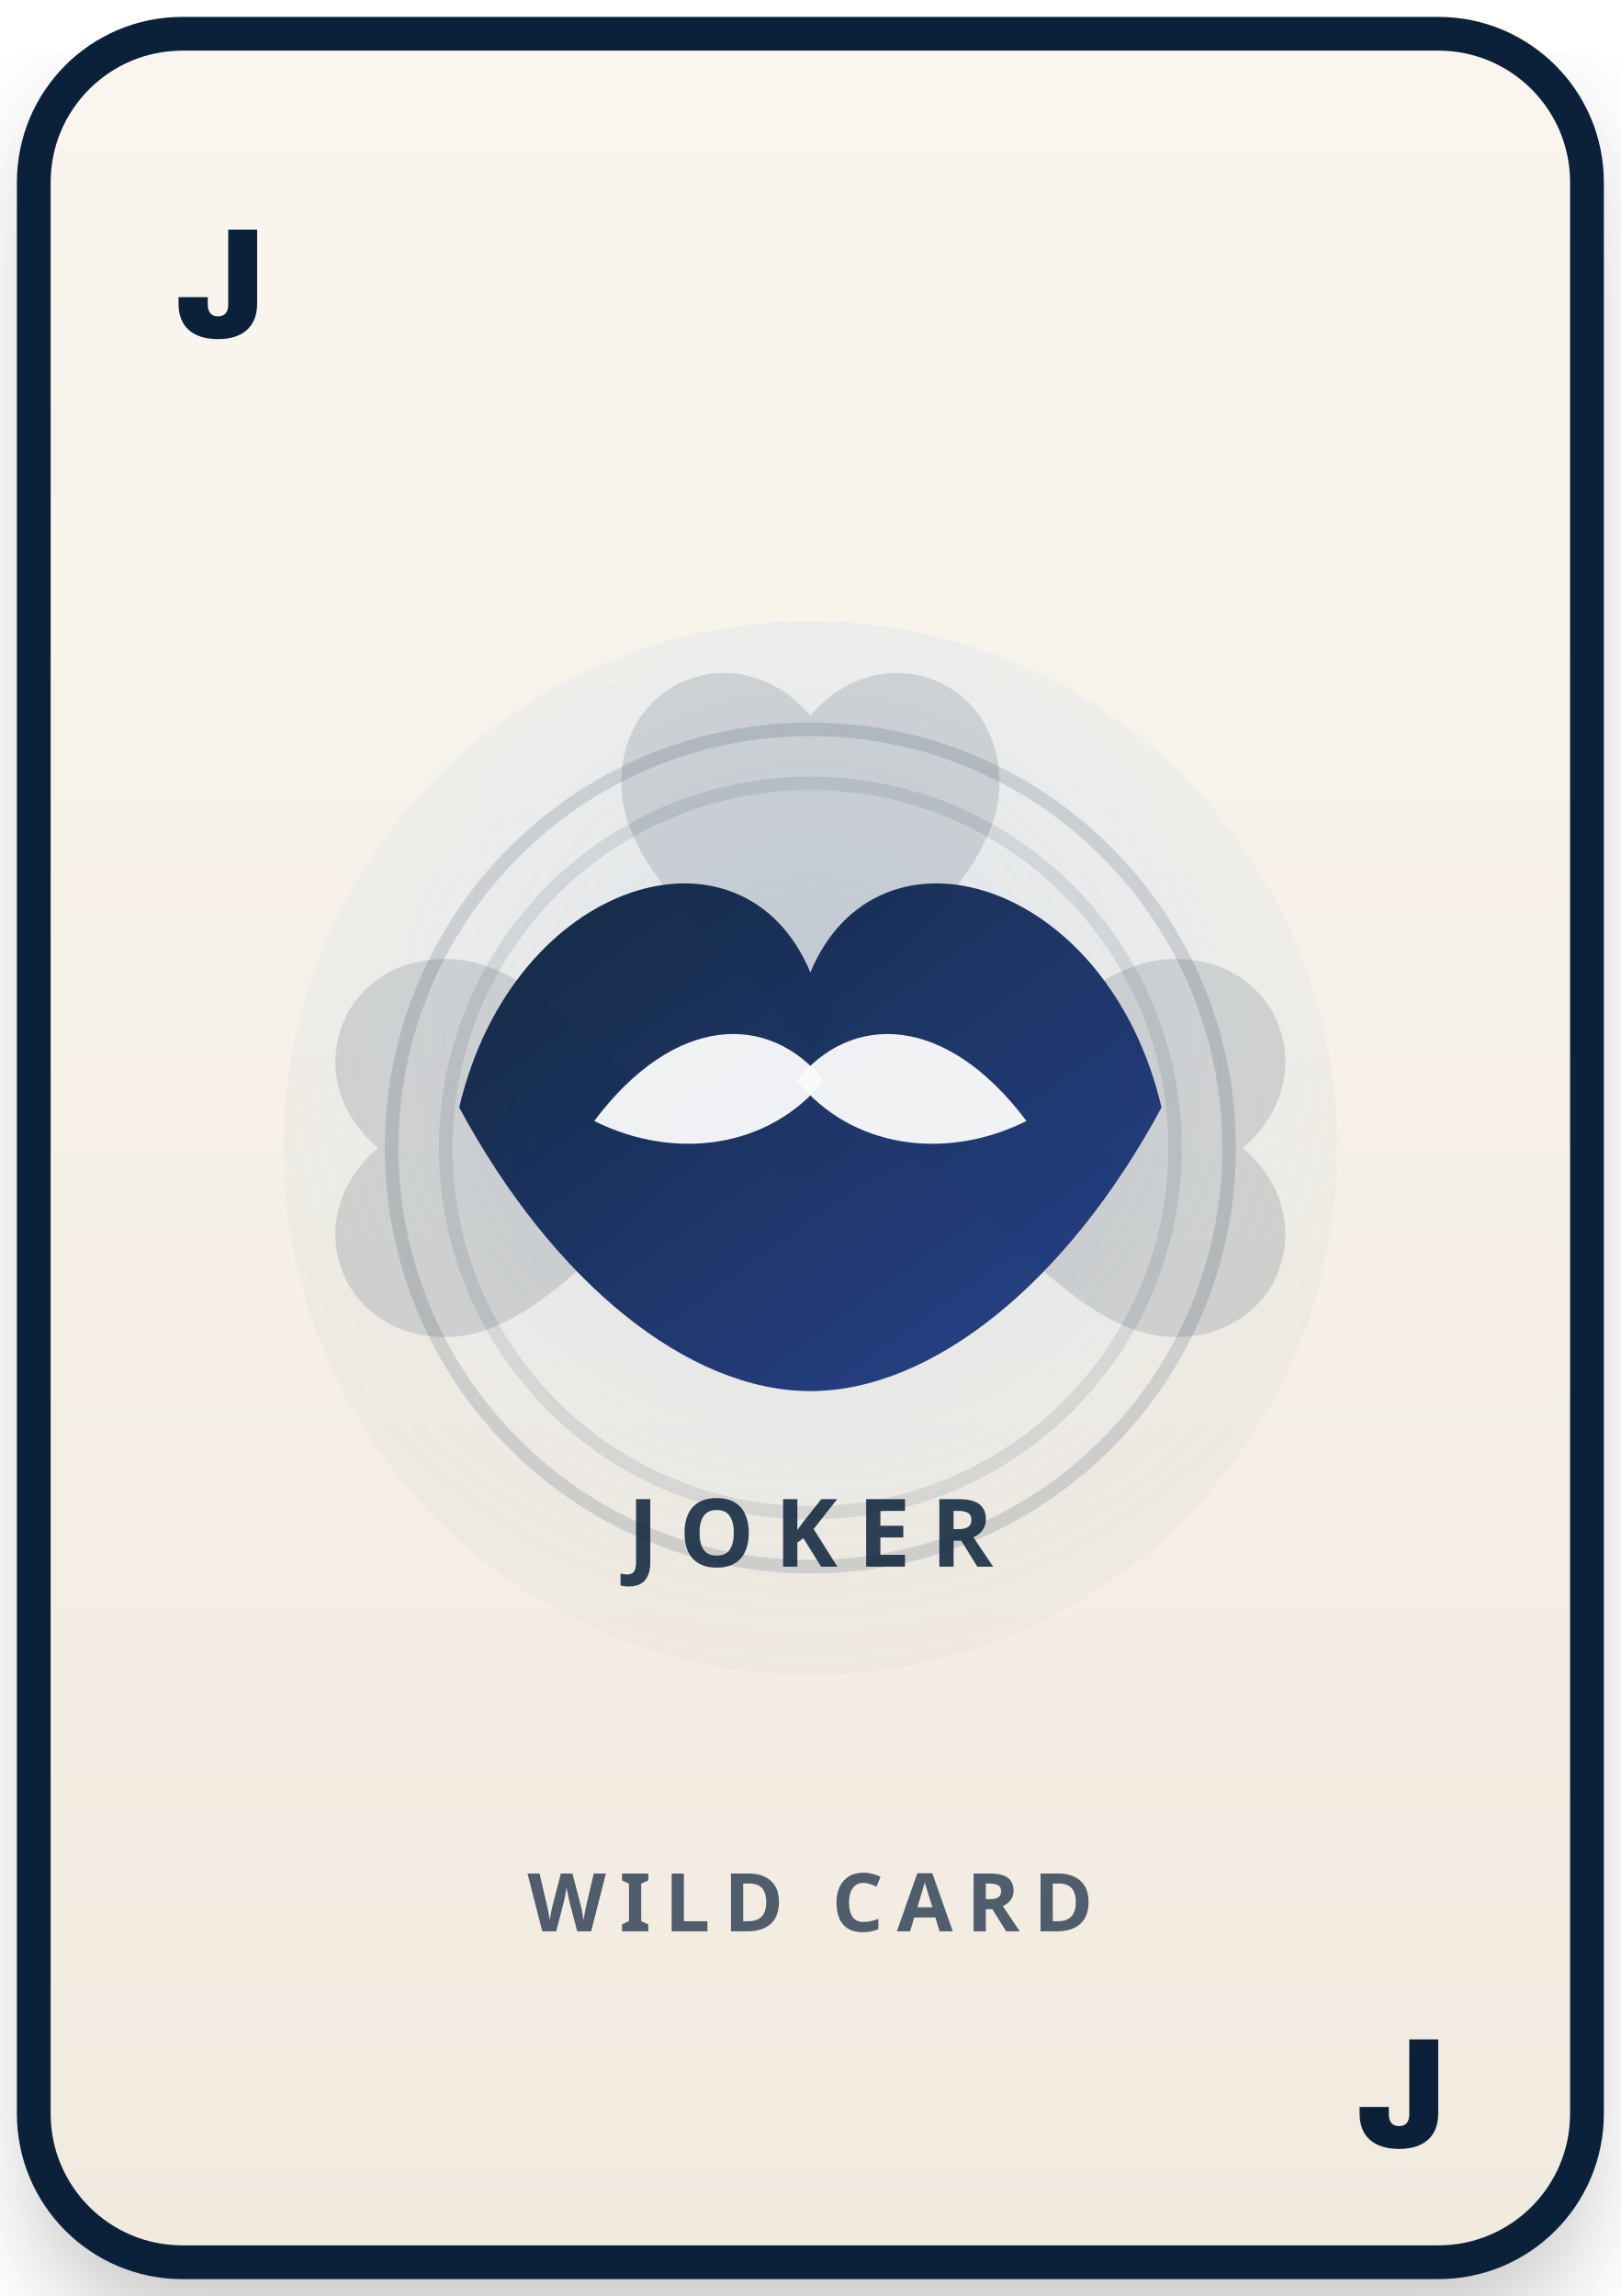
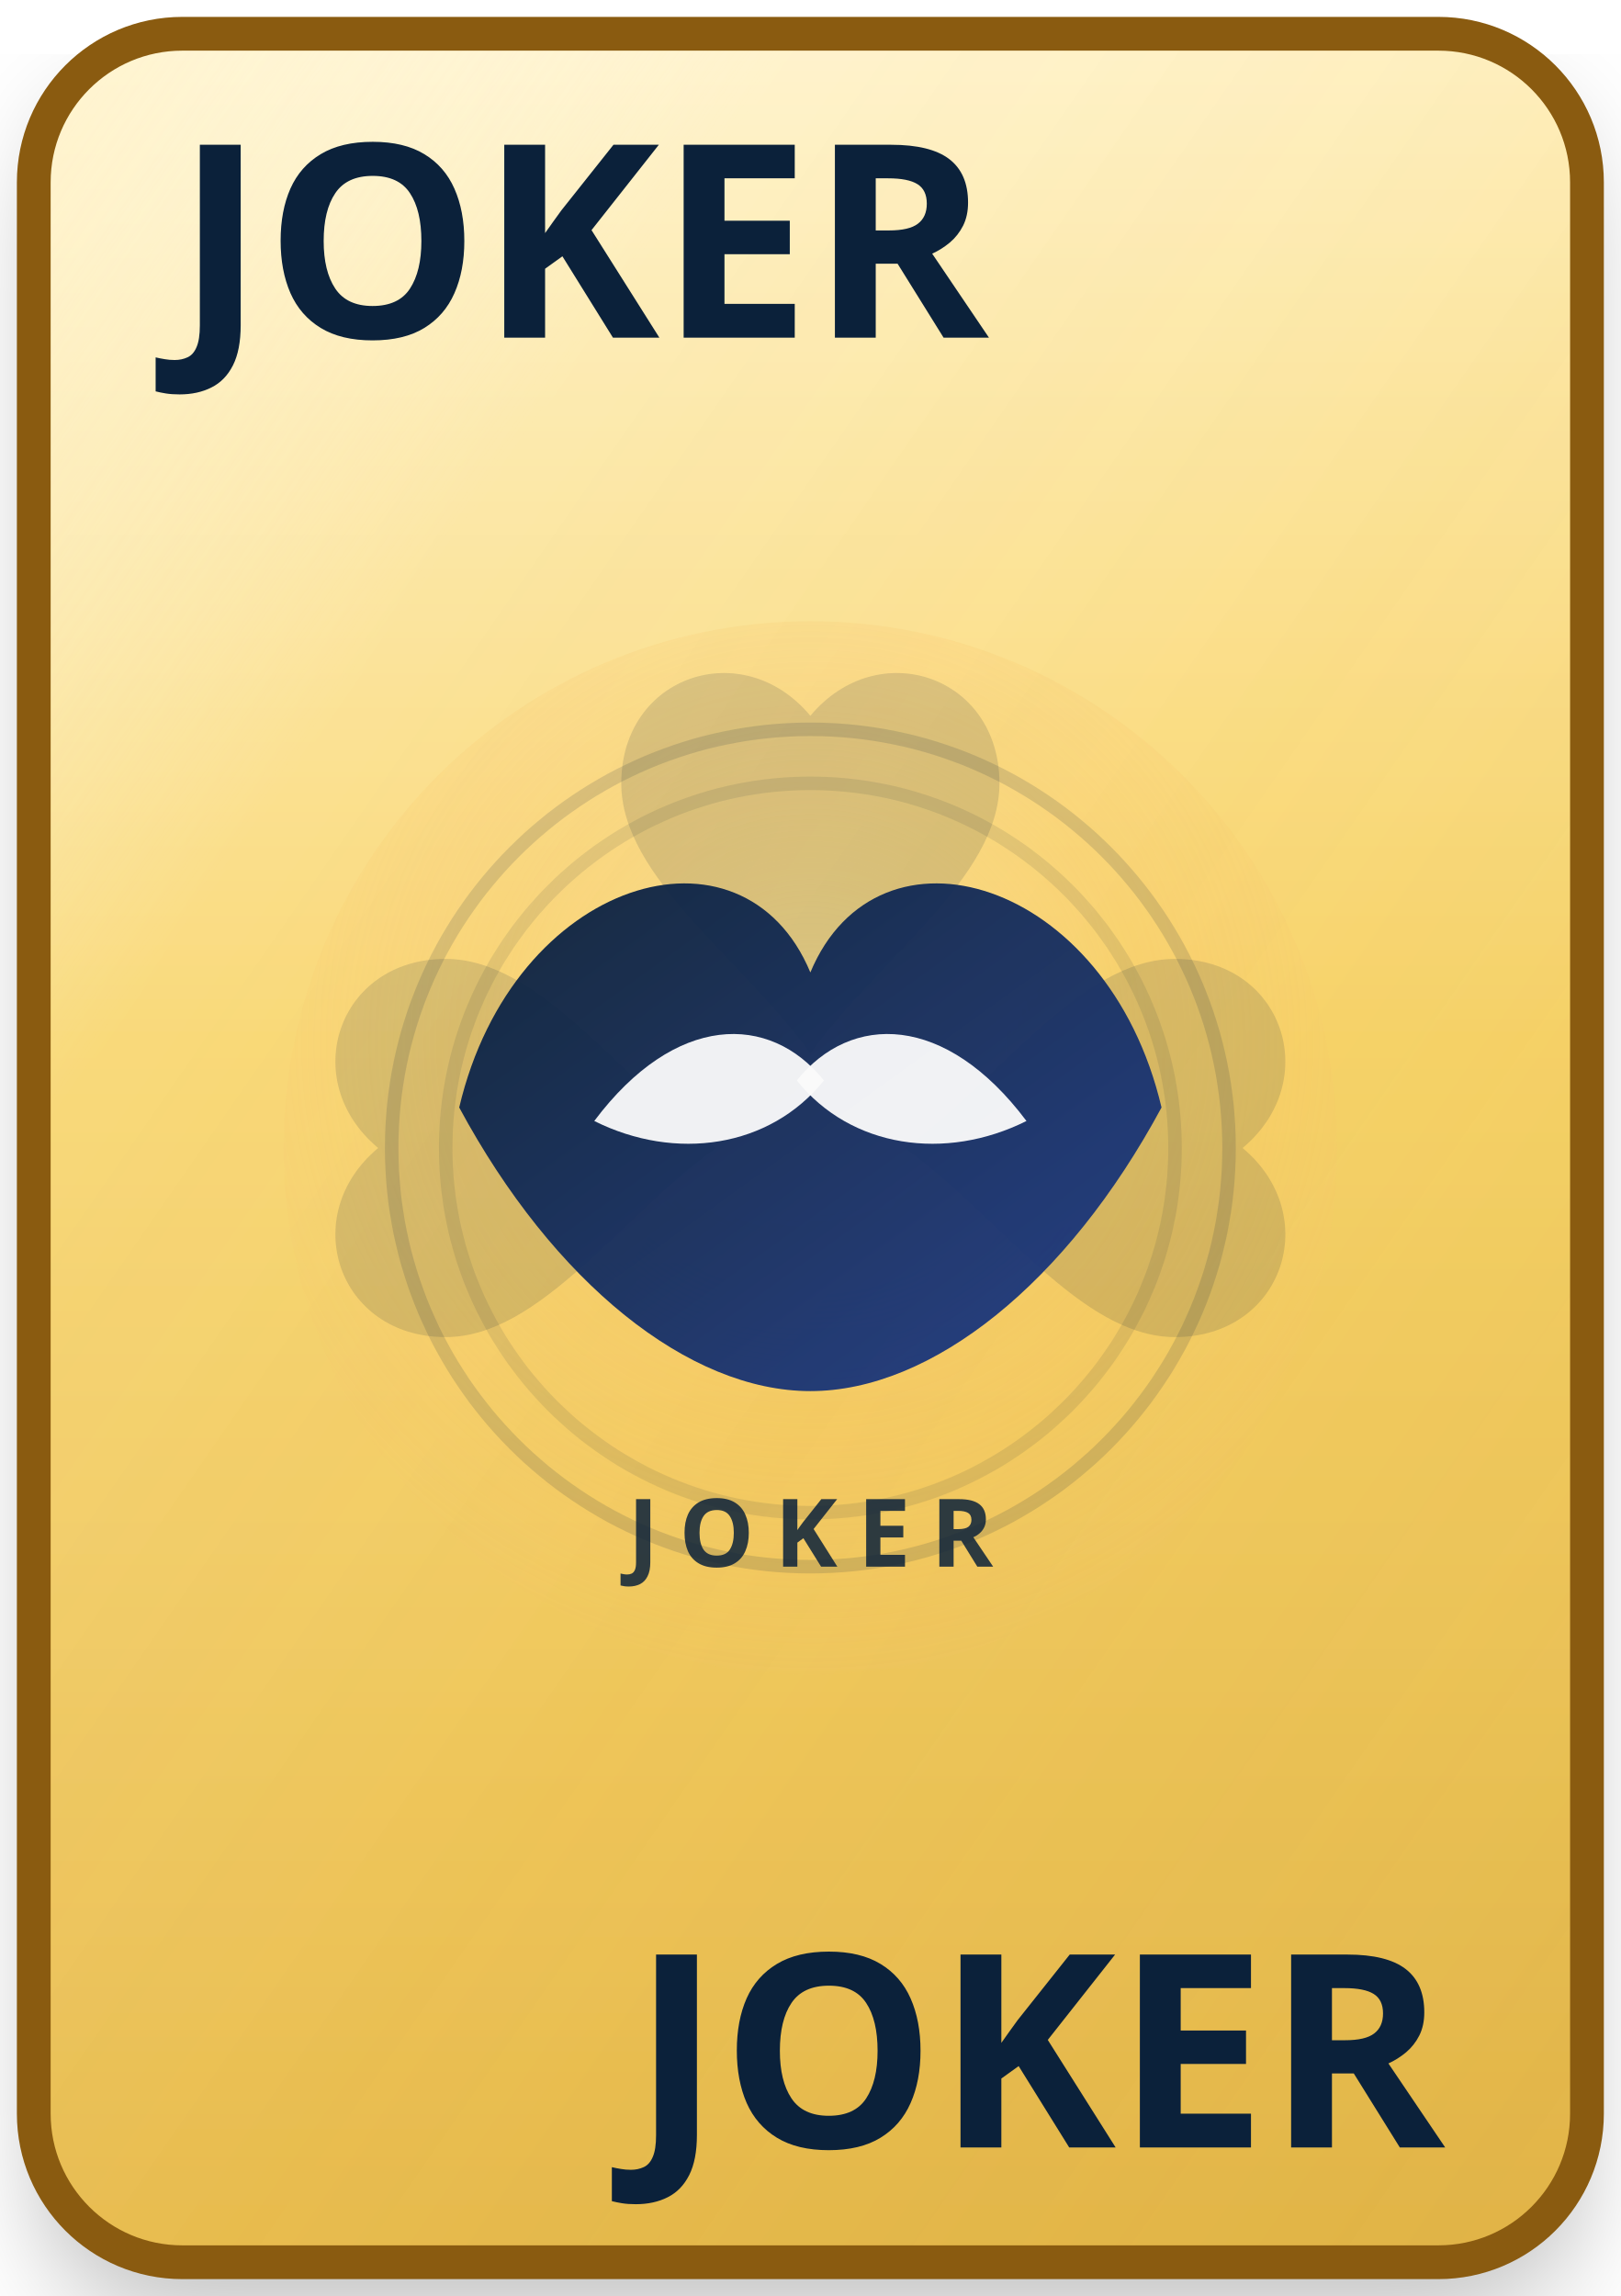
<svg xmlns="http://www.w3.org/2000/svg" viewBox="0 0 240 340" role="img" aria-label="Joker card (shadow)">
  <defs>
    <linearGradient id="paper" x1="0" y1="0" x2="0" y2="1">
-       <stop offset="0" stop-color="#faf6ef" />
-       <stop offset="1" stop-color="#f1eadf" />
+       <stop offset="0" stop-color="#fff2c8" />
+       <stop offset="0.45" stop-color="#f8d56b" />
+       <stop offset="1" stop-color="#e5b84b" />
+     </linearGradient>
+     <linearGradient id="goldSheen" x1="0" y1="0" x2="1" y2="1">
+       <stop offset="0" stop-color="#fff6d5" stop-opacity="0.9" />
+       <stop offset="0.25" stop-color="#ffffff" stop-opacity="0.15" />
+       <stop offset="0.55" stop-color="#f6cd62" stop-opacity="0.2" />
+       <stop offset="1" stop-color="#b3861b" stop-opacity="0.15" />
    </linearGradient>
    <linearGradient id="shadowAccent" x1="0" y1="0" x2="1" y2="1">
      <stop offset="0" stop-color="#0b213a" />
      <stop offset="1" stop-color="#1e3a8a" />
    </linearGradient>
-     <radialGradient id="coolGlow" cx="50%" cy="40%" r="70%">
-       <stop offset="0" stop-color="#60a5fa" stop-opacity="0.18" />
-       <stop offset="0.6" stop-color="#60a5fa" stop-opacity="0.06" />
-       <stop offset="1" stop-color="#000000" stop-opacity="0" />
+     <radialGradient id="goldGlow" cx="50%" cy="40%" r="70%">
+       <stop offset="0" stop-color="#f7e7b0" stop-opacity="0.5" />
+       <stop offset="0.45" stop-color="#f7c46b" stop-opacity="0.26" />
+       <stop offset="1" stop-color="#f7c46b" stop-opacity="0" />
    </radialGradient>
    <filter id="softShadow" x="-20%" y="-20%" width="140%" height="140%">
      <feDropShadow dx="0" dy="8" stdDeviation="8" flood-color="#000" flood-opacity="0.25" />
    </filter>
  </defs>
  <rect x="5" y="5" width="230" height="330" rx="22" fill="url(#paper)" filter="url(#softShadow)" />
-   <rect x="5" y="5" width="230" height="330" rx="22" fill="none" stroke="#0b213a" stroke-width="5" />
-   <g fill="#0b213a" font-family="ui-sans-serif, system-ui, -apple-system" font-weight="900">
-     <text x="26" y="50" font-size="22">J</text>
-     <text x="214" y="318" font-size="22" text-anchor="end">J</text>
+   <rect x="5" y="5" width="230" height="330" rx="22" fill="url(#goldSheen)" opacity="0.7" />
+   <rect x="5" y="5" width="230" height="330" rx="22" fill="none" stroke="#8a5b10" stroke-width="5" />
+   <g fill="#0b213a" font-family="Trebuchet MS, sans-serif" font-weight="700">
+     <text x="26" y="50" font-size="40">JOKER</text>
+     <text x="214" y="318" font-size="40" text-anchor="end">JOKER</text>
  </g>
  <g transform="translate(120 170)">
-     <circle r="78" fill="url(#coolGlow)" />
+     <circle r="78" fill="url(#goldGlow)" />
    <circle r="62" fill="none" stroke="#0b213a" stroke-opacity="0.14" stroke-width="2" />
    <circle r="54" fill="none" stroke="#0b213a" stroke-opacity="0.10" stroke-width="2" />
    <g opacity="0.14" fill="#0b213a">
      <path d="M0 -64 C-10 -76 -28 -70 -28 -54 C-28 -40 -10 -28 0 -14 C10 -28 28 -40 28 -54 C28 -70 10 -76 0 -64Z" />
      <path d="M-64 0 C-76 -10 -70 -28 -54 -28 C-40 -28 -28 -10 -14 0 C-28 10 -40 28 -54 28 C-70 28 -76 10 -64 0Z" />
      <path d="M64 0 C76 -10 70 -28 54 -28 C40 -28 28 -10 14 0 C28 10 40 28 54 28 C70 28 76 10 64 0Z" />
    </g>
    <path d="M-52 -6              C-44 -40, -10 -50, 0 -26              C 10 -50, 44 -40, 52 -6              C 38 20, 18 36, 0 36              C -18 36, -38 20, -52 -6Z" fill="url(#shadowAccent)" opacity="0.95" />
    <path d="M-32 -4 C-20 -20, -6 -20, 2 -10 C-6 0, -20 2, -32 -4Z" fill="#fbfbfb" opacity="0.95" />
    <path d="M32 -4 C20 -20, 6 -20, -2 -10 C6 0, 20 2, 32 -4Z" fill="#fbfbfb" opacity="0.95" />
    <text x="0" y="62" text-anchor="middle" font-family="ui-sans-serif, system-ui" font-size="14" font-weight="900" letter-spacing="3" fill="#0b213a" opacity="0.85">JOKER</text>
  </g>
-   <text x="120" y="286" text-anchor="middle" font-family="ui-sans-serif, system-ui" font-size="12" font-weight="800" letter-spacing="2" fill="#0b213a" opacity="0.70">WILD CARD</text>
</svg>
